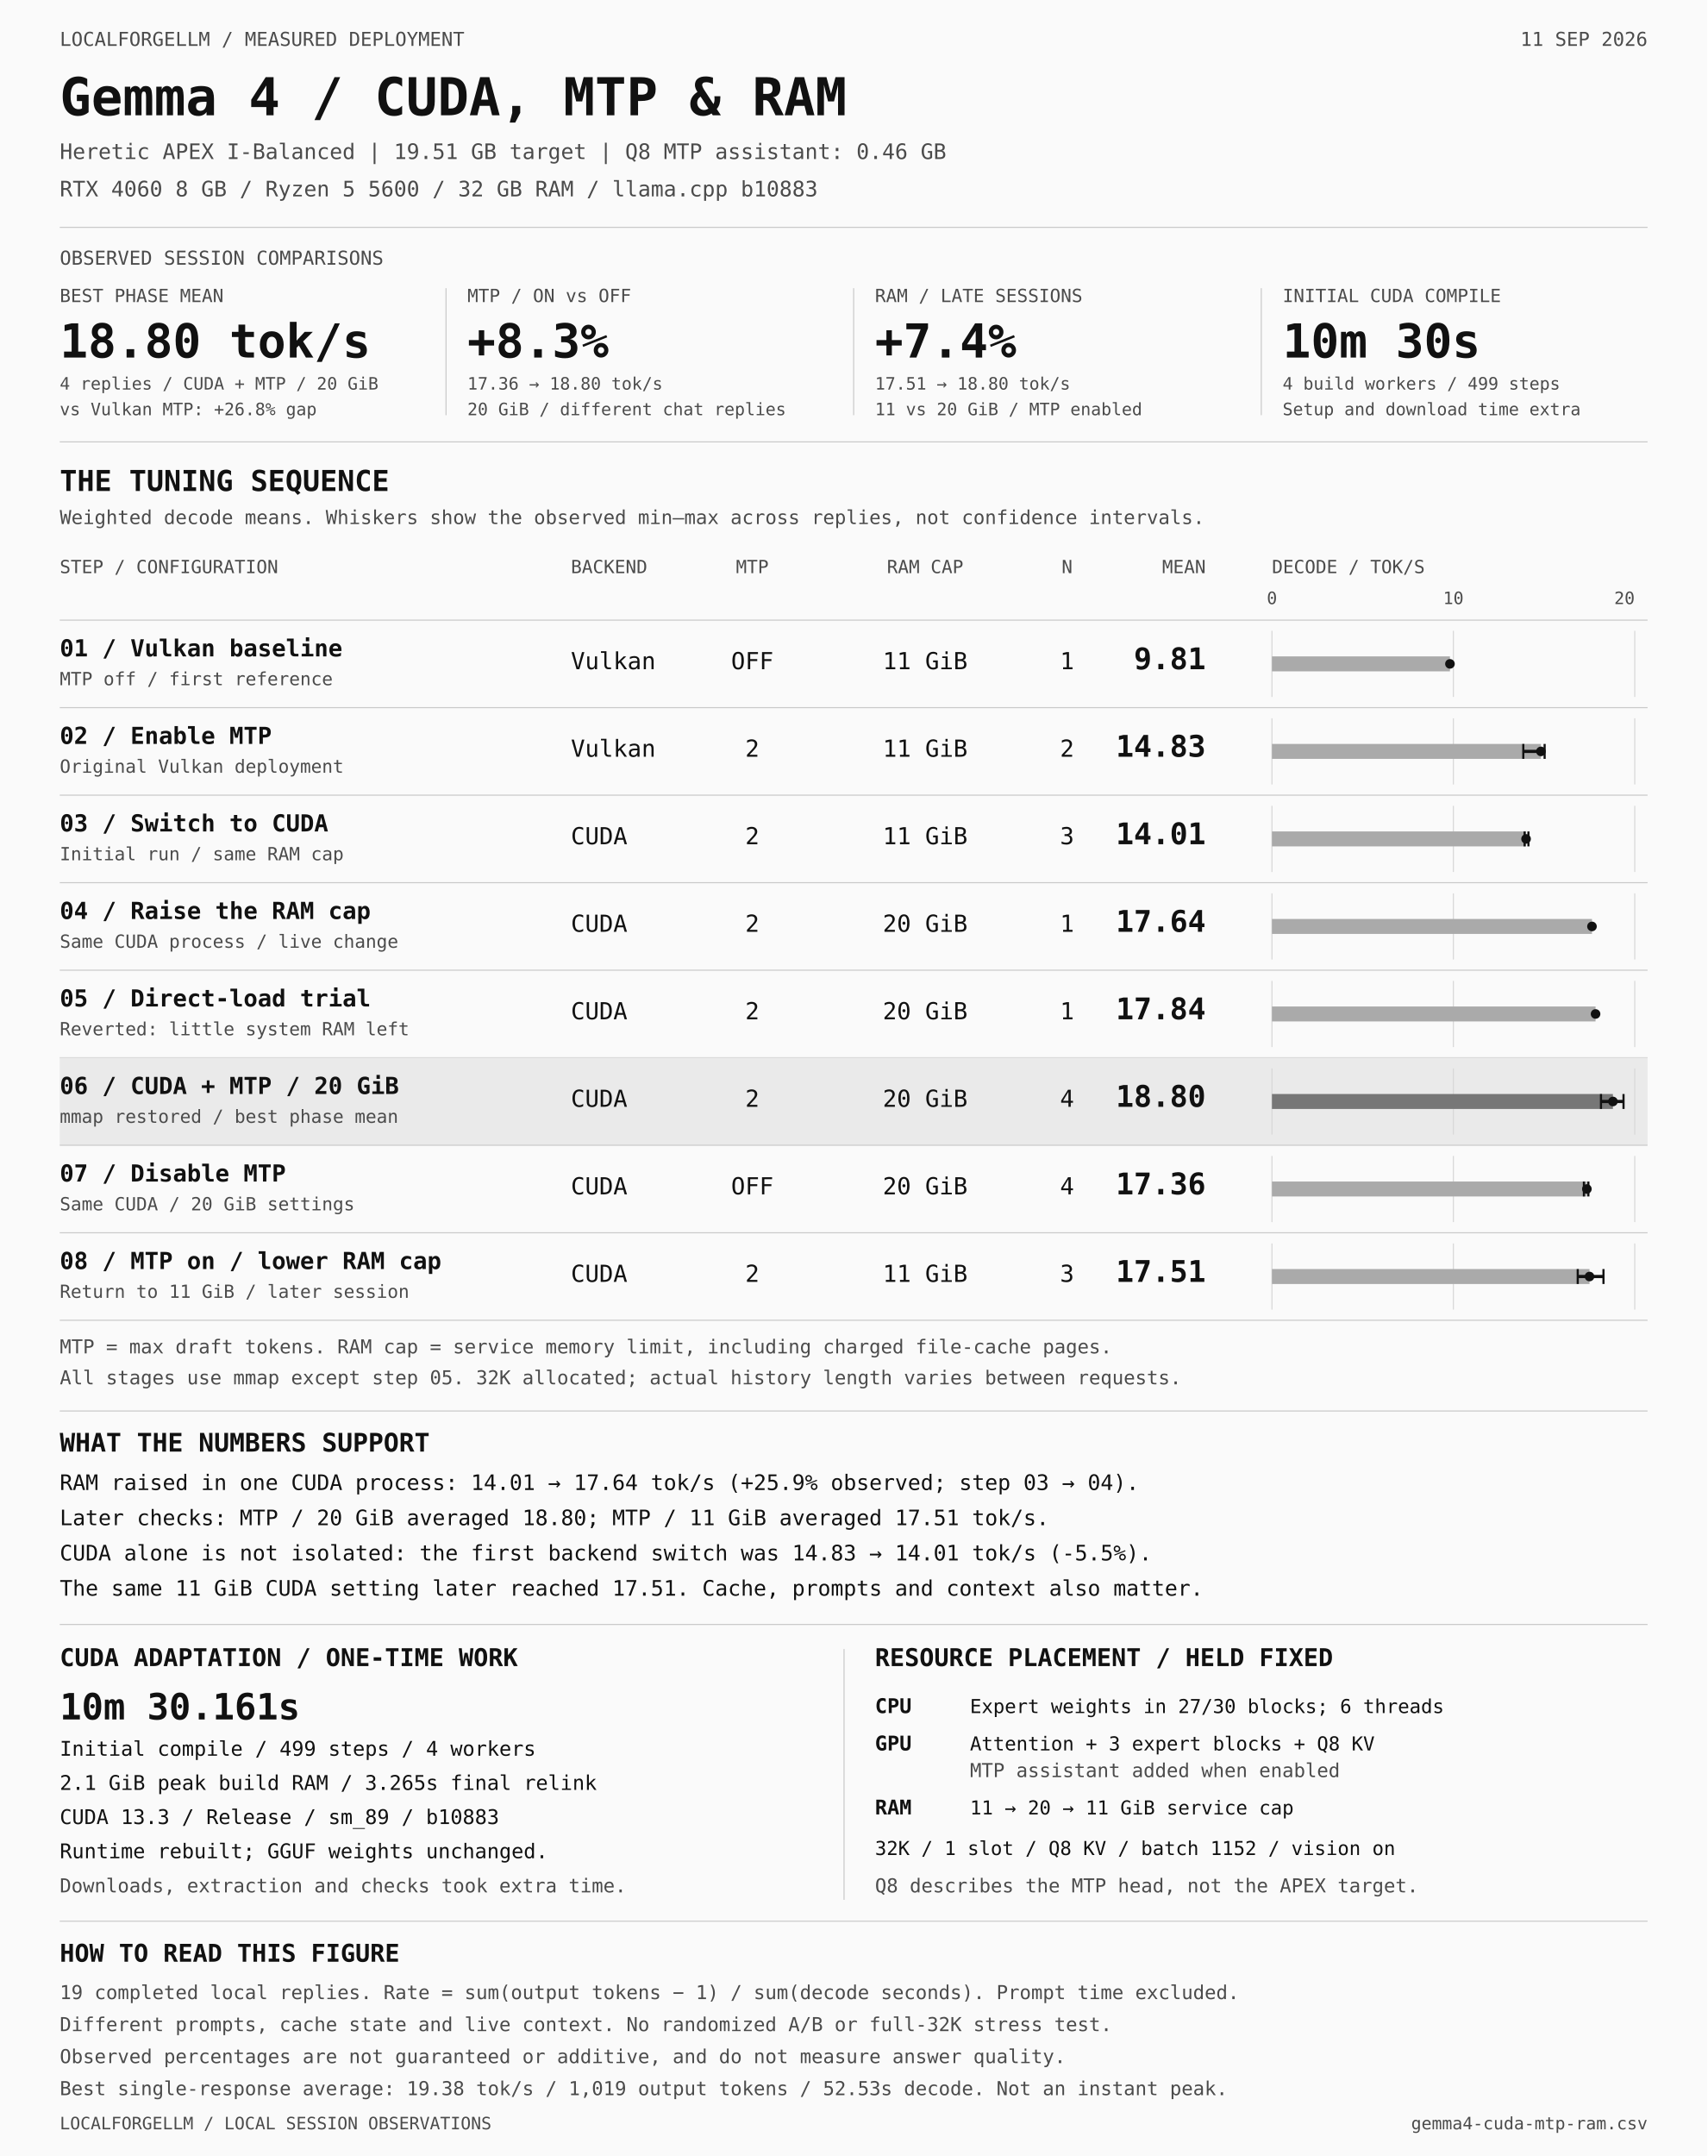
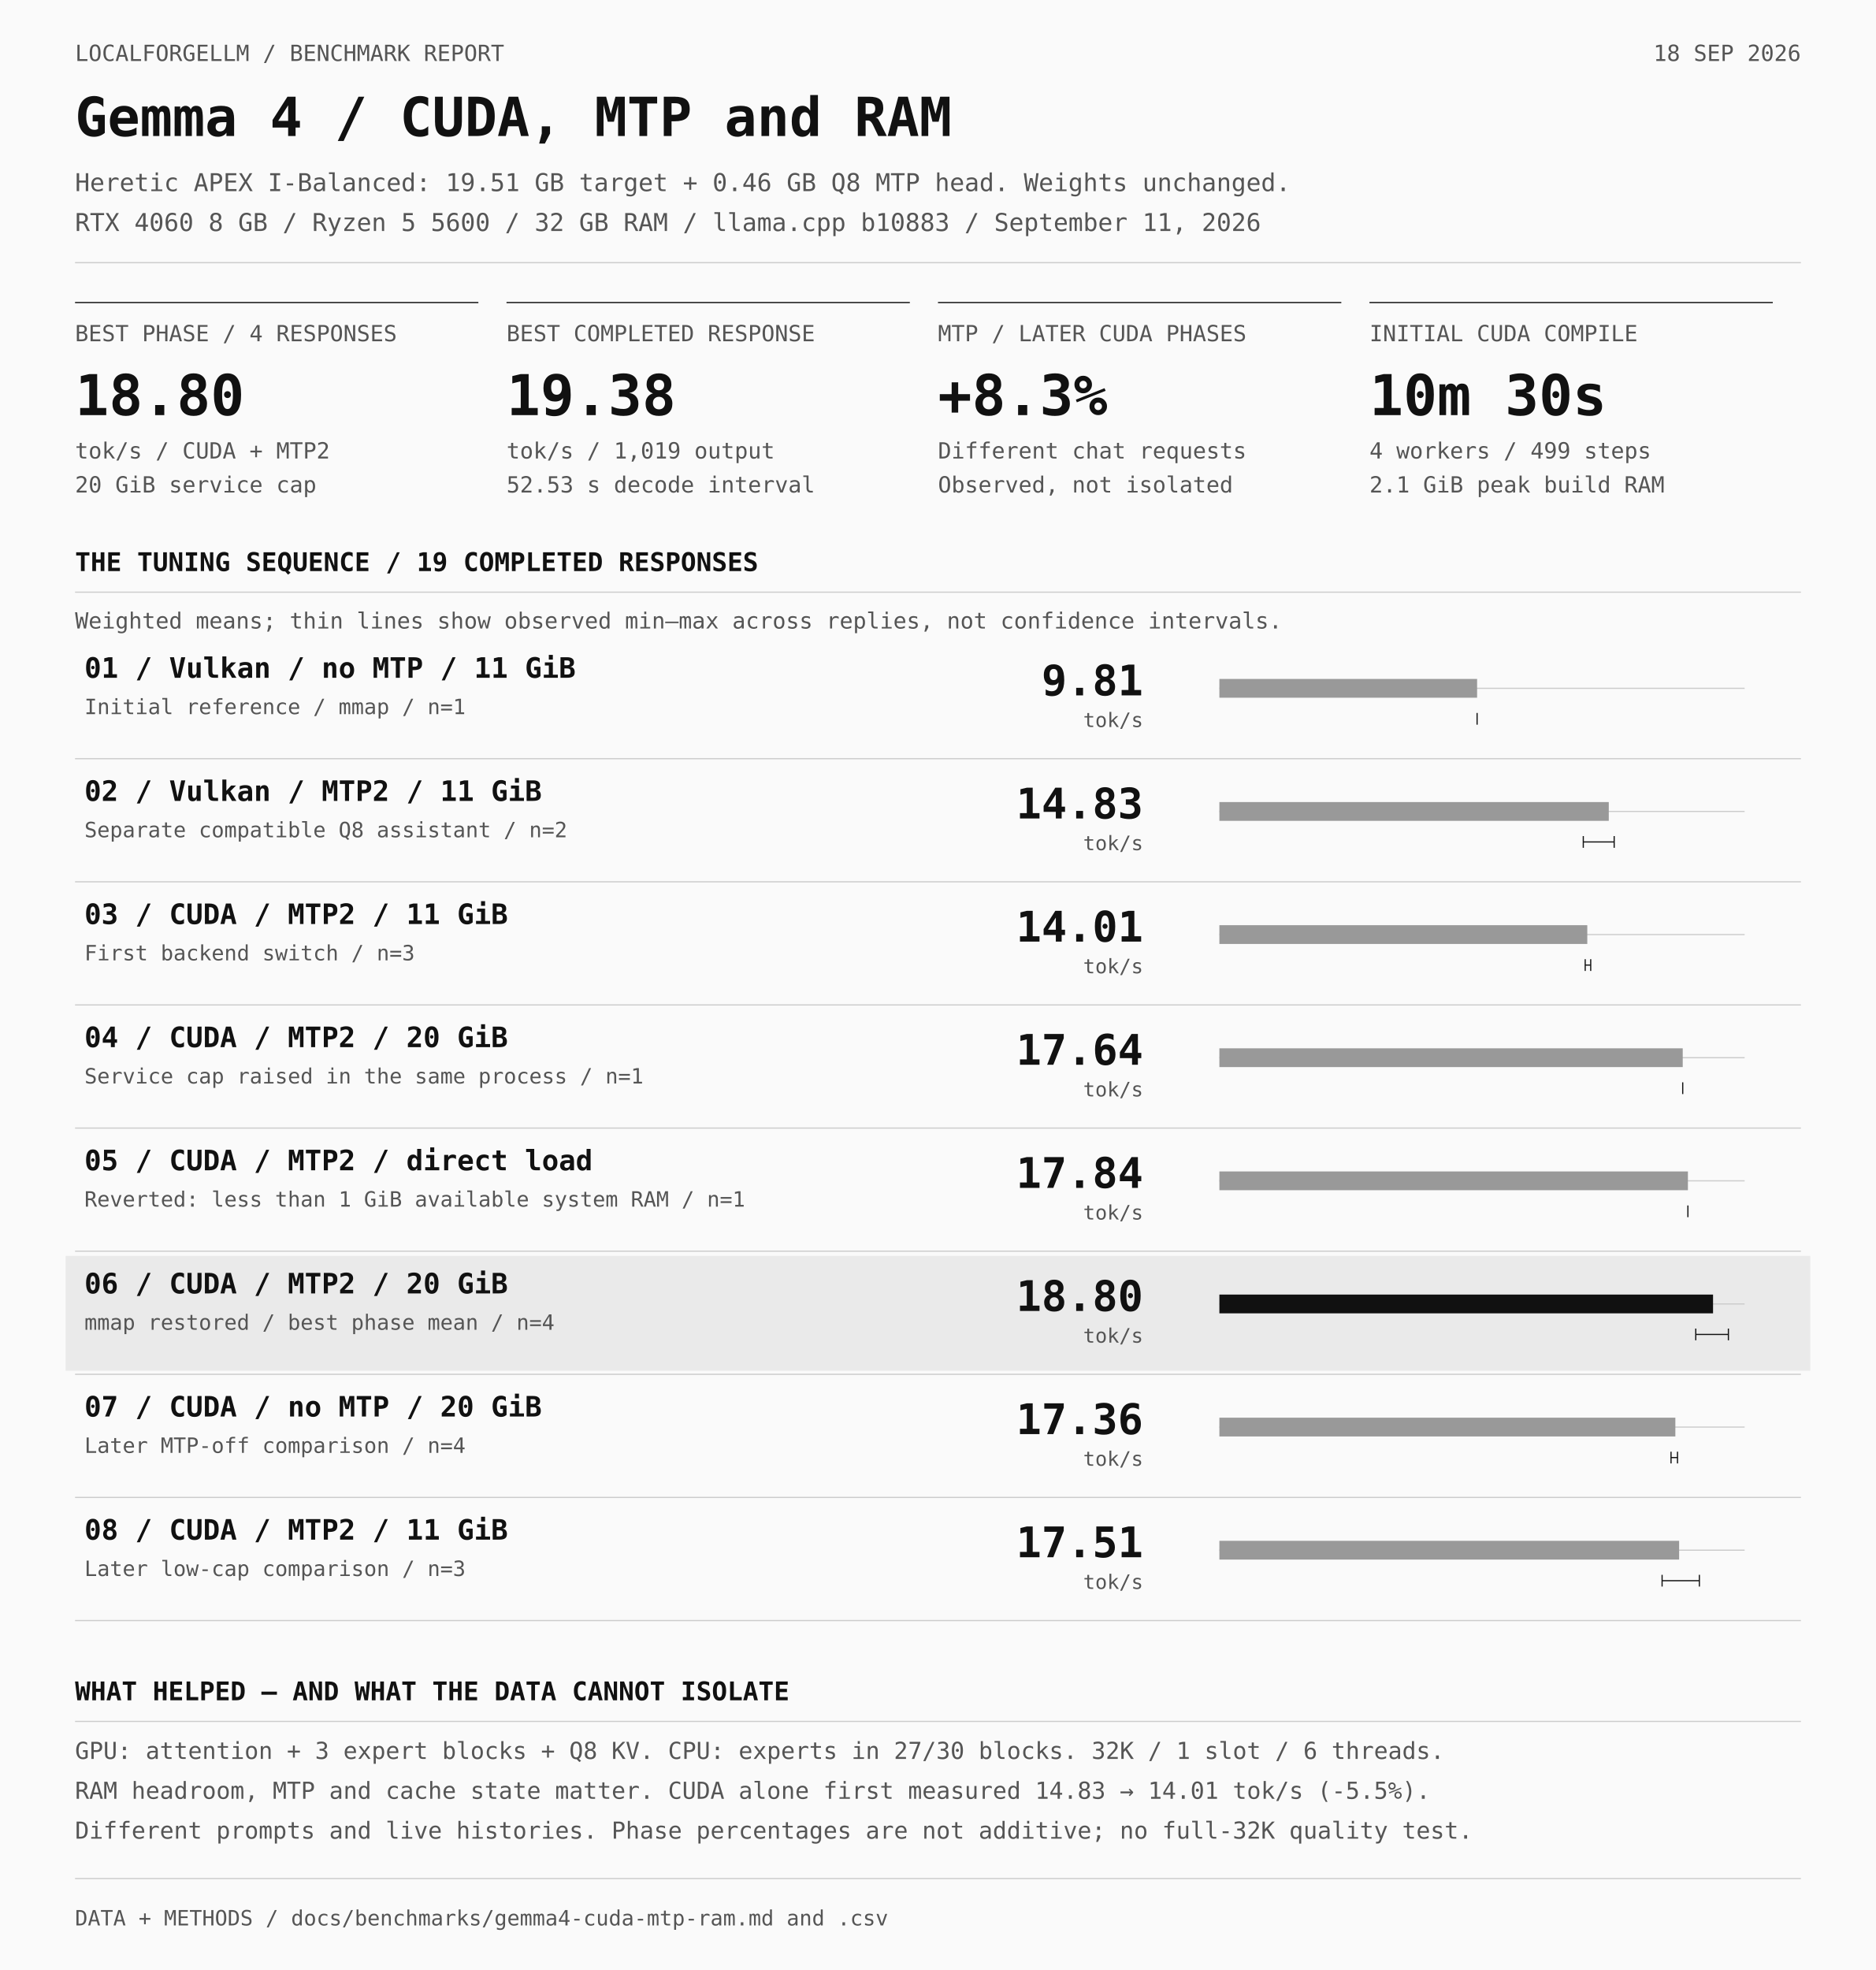
- <svg xmlns="http://www.w3.org/2000/svg" width="1600" height="2020" viewBox="0 0 1600 2020" role="img" aria-labelledby="title description">
-   <rect width="1600" height="2020" fill="#fafafa" />
+ <svg xmlns="http://www.w3.org/2000/svg" width="1600" height="1680" viewBox="0 0 1600 1680" role="img" aria-labelledby="title description">
+   <rect width="1600" height="1680" fill="#fafafa" />
  <g font-family="DejaVu Sans Mono, monospace" fill="#111111">
-     <text x="56" y="43" font-size="18" font-weight="400" fill="#4b4b4b" text-anchor="start">LOCALFORGELLM / MEASURED DEPLOYMENT</text>
-     <text x="1544" y="43" font-size="18" font-weight="400" fill="#4b4b4b" text-anchor="end">11 SEP 2026</text>
-     <text x="56" y="108" font-size="49" font-weight="700" fill="#111111" text-anchor="start">Gemma 4 / CUDA, MTP &amp; RAM</text>
-     <text x="56" y="149" font-size="20" font-weight="400" fill="#4b4b4b" text-anchor="start">Heretic APEX I-Balanced  |  19.51 GB target  |  Q8 MTP assistant: 0.46 GB</text>
-     <text x="56" y="184" font-size="20" font-weight="400" fill="#4b4b4b" text-anchor="start">RTX 4060 8 GB  /  Ryzen 5 5600  /  32 GB RAM  /  llama.cpp b10883</text>
-     <line x1="56" y1="213" x2="1544" y2="213" stroke="#c9c9c9" stroke-width="1" />
-     <text x="56" y="248" font-size="18" font-weight="400" fill="#4b4b4b" text-anchor="start">OBSERVED SESSION COMPARISONS</text>
-     <text x="56" y="283" font-size="17" font-weight="400" fill="#4b4b4b" text-anchor="start">BEST PHASE MEAN</text>
-     <text x="56" y="335" font-size="44" font-weight="700" fill="#111111" text-anchor="start">18.80 tok/s</text>
-     <text x="56" y="365" font-size="16" font-weight="400" fill="#4b4b4b" text-anchor="start">4 replies / CUDA + MTP / 20 GiB</text>
-     <text x="56" y="389" font-size="16" font-weight="400" fill="#4b4b4b" text-anchor="start">vs Vulkan MTP: +26.8% gap</text>
-     <line x1="418" y1="270" x2="418" y2="389" stroke="#c9c9c9" stroke-width="1" />
-     <text x="438" y="283" font-size="17" font-weight="400" fill="#4b4b4b" text-anchor="start">MTP / ON vs OFF</text>
-     <text x="438" y="335" font-size="44" font-weight="700" fill="#111111" text-anchor="start">+8.3%</text>
-     <text x="438" y="365" font-size="16" font-weight="400" fill="#4b4b4b" text-anchor="start">17.36 → 18.80 tok/s</text>
-     <text x="438" y="389" font-size="16" font-weight="400" fill="#4b4b4b" text-anchor="start">20 GiB / different chat replies</text>
-     <line x1="800" y1="270" x2="800" y2="389" stroke="#c9c9c9" stroke-width="1" />
-     <text x="820" y="283" font-size="17" font-weight="400" fill="#4b4b4b" text-anchor="start">RAM / LATE SESSIONS</text>
-     <text x="820" y="335" font-size="44" font-weight="700" fill="#111111" text-anchor="start">+7.4%</text>
-     <text x="820" y="365" font-size="16" font-weight="400" fill="#4b4b4b" text-anchor="start">17.51 → 18.80 tok/s</text>
-     <text x="820" y="389" font-size="16" font-weight="400" fill="#4b4b4b" text-anchor="start">11 vs 20 GiB / MTP enabled</text>
-     <line x1="1182" y1="270" x2="1182" y2="389" stroke="#c9c9c9" stroke-width="1" />
-     <text x="1202" y="283" font-size="17" font-weight="400" fill="#4b4b4b" text-anchor="start">INITIAL CUDA COMPILE</text>
-     <text x="1202" y="335" font-size="44" font-weight="700" fill="#111111" text-anchor="start">10m 30s</text>
-     <text x="1202" y="365" font-size="16" font-weight="400" fill="#4b4b4b" text-anchor="start">4 build workers / 499 steps</text>
-     <text x="1202" y="389" font-size="16" font-weight="400" fill="#4b4b4b" text-anchor="start">Setup and download time extra</text>
-     <line x1="56" y1="414" x2="1544" y2="414" stroke="#c9c9c9" stroke-width="1" />
-     <text x="56" y="460" font-size="27" font-weight="700" fill="#111111" text-anchor="start">THE TUNING SEQUENCE</text>
-     <text x="56" y="491" font-size="18" font-weight="400" fill="#4b4b4b" text-anchor="start">Weighted decode means. Whiskers show the observed min–max across replies, not confidence intervals.</text>
-     <text x="56" y="537" font-size="17" font-weight="400" fill="#4b4b4b" text-anchor="start">STEP / CONFIGURATION</text>
-     <text x="535" y="537" font-size="17" font-weight="400" fill="#4b4b4b" text-anchor="start">BACKEND</text>
-     <text x="705" y="537" font-size="17" font-weight="400" fill="#4b4b4b" text-anchor="middle">MTP</text>
-     <text x="867" y="537" font-size="17" font-weight="400" fill="#4b4b4b" text-anchor="middle">RAM CAP</text>
-     <text x="1000" y="537" font-size="17" font-weight="400" fill="#4b4b4b" text-anchor="middle">N</text>
-     <text x="1130" y="537" font-size="17" font-weight="400" fill="#4b4b4b" text-anchor="end">MEAN</text>
-     <text x="1192" y="537" font-size="17" font-weight="400" fill="#4b4b4b" text-anchor="start">DECODE / TOK/S</text>
-     <text x="1192.0" y="566" font-size="16" font-weight="400" fill="#4b4b4b" text-anchor="middle">0</text>
-     <text x="1362.0" y="566" font-size="16" font-weight="400" fill="#4b4b4b" text-anchor="middle">10</text>
-     <text x="1532.0" y="566" font-size="16" font-weight="400" fill="#4b4b4b" text-anchor="end">20</text>
-     <line x1="56" y1="581" x2="1544" y2="581" stroke="#c9c9c9" stroke-width="1" />
-     <text x="56" y="615" font-size="22" font-weight="700" fill="#111111" text-anchor="start">01 / Vulkan baseline</text>
-     <text x="56" y="642" font-size="17" font-weight="400" fill="#4b4b4b" text-anchor="start">MTP off / first reference</text>
-     <text x="535" y="627" font-size="22" font-weight="400" fill="#111111" text-anchor="start">Vulkan</text>
-     <text x="705" y="627" font-size="22" font-weight="400" fill="#111111" text-anchor="middle">OFF</text>
-     <text x="867" y="627" font-size="22" font-weight="400" fill="#111111" text-anchor="middle">11 GiB</text>
-     <text x="1000" y="627" font-size="22" font-weight="400" fill="#111111" text-anchor="middle">1</text>
-     <text x="1130" y="627" font-size="28" font-weight="700" fill="#111111" text-anchor="end">9.81</text>
-     <line x1="1192.0" y1="591" x2="1192.0" y2="653" stroke="#d7d7d7" stroke-width="1" />
-     <line x1="1362.0" y1="591" x2="1362.0" y2="653" stroke="#d7d7d7" stroke-width="1" />
-     <line x1="1532.0" y1="591" x2="1532.0" y2="653" stroke="#d7d7d7" stroke-width="1" />
-     <rect x="1192" y="615" width="166.819" height="14" fill="#aaa" />
-     <line x1="1358.819" y1="622" x2="1358.819" y2="622" stroke="#111111" stroke-width="3" />
-     <circle cx="1358.819" cy="622" r="4.5" fill="#111111" />
-     <line x1="56" y1="663" x2="1544" y2="663" stroke="#c9c9c9" stroke-width="1" />
-     <text x="56" y="697" font-size="22" font-weight="700" fill="#111111" text-anchor="start">02 / Enable MTP</text>
-     <text x="56" y="724" font-size="17" font-weight="400" fill="#4b4b4b" text-anchor="start">Original Vulkan deployment</text>
-     <text x="535" y="709" font-size="22" font-weight="400" fill="#111111" text-anchor="start">Vulkan</text>
-     <text x="705" y="709" font-size="22" font-weight="400" fill="#111111" text-anchor="middle">2</text>
-     <text x="867" y="709" font-size="22" font-weight="400" fill="#111111" text-anchor="middle">11 GiB</text>
-     <text x="1000" y="709" font-size="22" font-weight="400" fill="#111111" text-anchor="middle">2</text>
-     <text x="1130" y="709" font-size="28" font-weight="700" fill="#111111" text-anchor="end">14.83</text>
-     <line x1="1192.0" y1="673" x2="1192.0" y2="735" stroke="#d7d7d7" stroke-width="1" />
-     <line x1="1362.0" y1="673" x2="1362.0" y2="735" stroke="#d7d7d7" stroke-width="1" />
-     <line x1="1532.0" y1="673" x2="1532.0" y2="735" stroke="#d7d7d7" stroke-width="1" />
-     <rect x="1192" y="697" width="252.058" height="14" fill="#aaa" />
-     <line x1="1427.552" y1="704" x2="1447.549" y2="704" stroke="#111111" stroke-width="3" />
-     <line x1="1427.552" y1="697" x2="1427.552" y2="711" stroke="#111111" stroke-width="2" />
-     <line x1="1447.549" y1="697" x2="1447.549" y2="711" stroke="#111111" stroke-width="2" />
-     <circle cx="1444.058" cy="704" r="4.5" fill="#111111" />
-     <line x1="56" y1="745" x2="1544" y2="745" stroke="#c9c9c9" stroke-width="1" />
-     <text x="56" y="779" font-size="22" font-weight="700" fill="#111111" text-anchor="start">03 / Switch to CUDA</text>
-     <text x="56" y="806" font-size="17" font-weight="400" fill="#4b4b4b" text-anchor="start">Initial run / same RAM cap</text>
-     <text x="535" y="791" font-size="22" font-weight="400" fill="#111111" text-anchor="start">CUDA</text>
-     <text x="705" y="791" font-size="22" font-weight="400" fill="#111111" text-anchor="middle">2</text>
-     <text x="867" y="791" font-size="22" font-weight="400" fill="#111111" text-anchor="middle">11 GiB</text>
-     <text x="1000" y="791" font-size="22" font-weight="400" fill="#111111" text-anchor="middle">3</text>
-     <text x="1130" y="791" font-size="28" font-weight="700" fill="#111111" text-anchor="end">14.01</text>
-     <line x1="1192.0" y1="755" x2="1192.0" y2="817" stroke="#d7d7d7" stroke-width="1" />
-     <line x1="1362.0" y1="755" x2="1362.0" y2="817" stroke="#d7d7d7" stroke-width="1" />
-     <line x1="1532.0" y1="755" x2="1532.0" y2="817" stroke="#d7d7d7" stroke-width="1" />
-     <rect x="1192" y="779" width="238.148" height="14" fill="#aaa" />
-     <line x1="1428.794" y1="786" x2="1432.361" y2="786" stroke="#111111" stroke-width="3" />
-     <line x1="1428.794" y1="779" x2="1428.794" y2="793" stroke="#111111" stroke-width="2" />
-     <line x1="1432.361" y1="779" x2="1432.361" y2="793" stroke="#111111" stroke-width="2" />
-     <circle cx="1430.148" cy="786" r="4.5" fill="#111111" />
-     <line x1="56" y1="827" x2="1544" y2="827" stroke="#c9c9c9" stroke-width="1" />
-     <text x="56" y="861" font-size="22" font-weight="700" fill="#111111" text-anchor="start">04 / Raise the RAM cap</text>
-     <text x="56" y="888" font-size="17" font-weight="400" fill="#4b4b4b" text-anchor="start">Same CUDA process / live change</text>
-     <text x="535" y="873" font-size="22" font-weight="400" fill="#111111" text-anchor="start">CUDA</text>
-     <text x="705" y="873" font-size="22" font-weight="400" fill="#111111" text-anchor="middle">2</text>
-     <text x="867" y="873" font-size="22" font-weight="400" fill="#111111" text-anchor="middle">20 GiB</text>
-     <text x="1000" y="873" font-size="22" font-weight="400" fill="#111111" text-anchor="middle">1</text>
-     <text x="1130" y="873" font-size="28" font-weight="700" fill="#111111" text-anchor="end">17.64</text>
-     <line x1="1192.0" y1="837" x2="1192.0" y2="899" stroke="#d7d7d7" stroke-width="1" />
-     <line x1="1362.0" y1="837" x2="1362.0" y2="899" stroke="#d7d7d7" stroke-width="1" />
-     <line x1="1532.0" y1="837" x2="1532.0" y2="899" stroke="#d7d7d7" stroke-width="1" />
-     <rect x="1192" y="861" width="299.919" height="14" fill="#aaa" />
-     <line x1="1491.919" y1="868" x2="1491.919" y2="868" stroke="#111111" stroke-width="3" />
-     <circle cx="1491.919" cy="868" r="4.5" fill="#111111" />
-     <line x1="56" y1="909" x2="1544" y2="909" stroke="#c9c9c9" stroke-width="1" />
-     <text x="56" y="943" font-size="22" font-weight="700" fill="#111111" text-anchor="start">05 / Direct-load trial</text>
-     <text x="56" y="970" font-size="17" font-weight="400" fill="#4b4b4b" text-anchor="start">Reverted: little system RAM left</text>
-     <text x="535" y="955" font-size="22" font-weight="400" fill="#111111" text-anchor="start">CUDA</text>
-     <text x="705" y="955" font-size="22" font-weight="400" fill="#111111" text-anchor="middle">2</text>
-     <text x="867" y="955" font-size="22" font-weight="400" fill="#111111" text-anchor="middle">20 GiB</text>
-     <text x="1000" y="955" font-size="22" font-weight="400" fill="#111111" text-anchor="middle">1</text>
-     <text x="1130" y="955" font-size="28" font-weight="700" fill="#111111" text-anchor="end">17.84</text>
-     <line x1="1192.0" y1="919" x2="1192.0" y2="981" stroke="#d7d7d7" stroke-width="1" />
-     <line x1="1362.0" y1="919" x2="1362.0" y2="981" stroke="#d7d7d7" stroke-width="1" />
-     <line x1="1532.0" y1="919" x2="1532.0" y2="981" stroke="#d7d7d7" stroke-width="1" />
-     <rect x="1192" y="943" width="303.275" height="14" fill="#aaa" />
-     <line x1="1495.275" y1="950" x2="1495.275" y2="950" stroke="#111111" stroke-width="3" />
-     <circle cx="1495.275" cy="950" r="4.5" fill="#111111" />
-     <line x1="56" y1="991" x2="1544" y2="991" stroke="#c9c9c9" stroke-width="1" />
-     <rect x="56" y="991" width="1488" height="82" fill="#eaeaea" />
-     <text x="56" y="1025" font-size="22" font-weight="700" fill="#111111" text-anchor="start">06 / CUDA + MTP / 20 GiB</text>
-     <text x="56" y="1052" font-size="17" font-weight="400" fill="#4b4b4b" text-anchor="start">mmap restored / best phase mean</text>
-     <text x="535" y="1037" font-size="22" font-weight="400" fill="#111111" text-anchor="start">CUDA</text>
-     <text x="705" y="1037" font-size="22" font-weight="400" fill="#111111" text-anchor="middle">2</text>
-     <text x="867" y="1037" font-size="22" font-weight="400" fill="#111111" text-anchor="middle">20 GiB</text>
-     <text x="1000" y="1037" font-size="22" font-weight="400" fill="#111111" text-anchor="middle">4</text>
-     <text x="1130" y="1037" font-size="28" font-weight="700" fill="#111111" text-anchor="end">18.80</text>
-     <line x1="1192.0" y1="1001" x2="1192.0" y2="1063" stroke="#d7d7d7" stroke-width="1" />
-     <line x1="1362.0" y1="1001" x2="1362.0" y2="1063" stroke="#d7d7d7" stroke-width="1" />
-     <line x1="1532.0" y1="1001" x2="1532.0" y2="1063" stroke="#d7d7d7" stroke-width="1" />
-     <rect x="1192" y="1025" width="319.551" height="14" fill="#777" />
-     <line x1="1500.357" y1="1032" x2="1521.478" y2="1032" stroke="#111111" stroke-width="3" />
-     <line x1="1500.357" y1="1025" x2="1500.357" y2="1039" stroke="#111111" stroke-width="2" />
-     <line x1="1521.478" y1="1025" x2="1521.478" y2="1039" stroke="#111111" stroke-width="2" />
-     <circle cx="1511.551" cy="1032" r="4.5" fill="#111111" />
-     <line x1="56" y1="1073" x2="1544" y2="1073" stroke="#c9c9c9" stroke-width="1" />
-     <text x="56" y="1107" font-size="22" font-weight="700" fill="#111111" text-anchor="start">07 / Disable MTP</text>
-     <text x="56" y="1134" font-size="17" font-weight="400" fill="#4b4b4b" text-anchor="start">Same CUDA / 20 GiB settings</text>
-     <text x="535" y="1119" font-size="22" font-weight="400" fill="#111111" text-anchor="start">CUDA</text>
-     <text x="705" y="1119" font-size="22" font-weight="400" fill="#111111" text-anchor="middle">OFF</text>
-     <text x="867" y="1119" font-size="22" font-weight="400" fill="#111111" text-anchor="middle">20 GiB</text>
-     <text x="1000" y="1119" font-size="22" font-weight="400" fill="#111111" text-anchor="middle">4</text>
-     <text x="1130" y="1119" font-size="28" font-weight="700" fill="#111111" text-anchor="end">17.36</text>
-     <line x1="1192.0" y1="1083" x2="1192.0" y2="1145" stroke="#d7d7d7" stroke-width="1" />
-     <line x1="1362.0" y1="1083" x2="1362.0" y2="1145" stroke="#d7d7d7" stroke-width="1" />
-     <line x1="1532.0" y1="1083" x2="1532.0" y2="1145" stroke="#d7d7d7" stroke-width="1" />
-     <rect x="1192" y="1107" width="295.149" height="14" fill="#aaa" />
-     <line x1="1484.351" y1="1114" x2="1488.54" y2="1114" stroke="#111111" stroke-width="3" />
-     <line x1="1484.351" y1="1107" x2="1484.351" y2="1121" stroke="#111111" stroke-width="2" />
-     <line x1="1488.54" y1="1107" x2="1488.54" y2="1121" stroke="#111111" stroke-width="2" />
-     <circle cx="1487.149" cy="1114" r="4.5" fill="#111111" />
-     <line x1="56" y1="1155" x2="1544" y2="1155" stroke="#c9c9c9" stroke-width="1" />
-     <text x="56" y="1189" font-size="22" font-weight="700" fill="#111111" text-anchor="start">08 / MTP on / lower RAM cap</text>
-     <text x="56" y="1216" font-size="17" font-weight="400" fill="#4b4b4b" text-anchor="start">Return to 11 GiB / later session</text>
-     <text x="535" y="1201" font-size="22" font-weight="400" fill="#111111" text-anchor="start">CUDA</text>
-     <text x="705" y="1201" font-size="22" font-weight="400" fill="#111111" text-anchor="middle">2</text>
-     <text x="867" y="1201" font-size="22" font-weight="400" fill="#111111" text-anchor="middle">11 GiB</text>
-     <text x="1000" y="1201" font-size="22" font-weight="400" fill="#111111" text-anchor="middle">3</text>
-     <text x="1130" y="1201" font-size="28" font-weight="700" fill="#111111" text-anchor="end">17.51</text>
-     <line x1="1192.0" y1="1165" x2="1192.0" y2="1227" stroke="#d7d7d7" stroke-width="1" />
-     <line x1="1362.0" y1="1165" x2="1362.0" y2="1227" stroke="#d7d7d7" stroke-width="1" />
-     <line x1="1532.0" y1="1165" x2="1532.0" y2="1227" stroke="#d7d7d7" stroke-width="1" />
-     <rect x="1192" y="1189" width="297.602" height="14" fill="#aaa" />
-     <line x1="1478.565" y1="1196" x2="1502.696" y2="1196" stroke="#111111" stroke-width="3" />
-     <line x1="1478.565" y1="1189" x2="1478.565" y2="1203" stroke="#111111" stroke-width="2" />
-     <line x1="1502.696" y1="1189" x2="1502.696" y2="1203" stroke="#111111" stroke-width="2" />
-     <circle cx="1489.602" cy="1196" r="4.5" fill="#111111" />
-     <line x1="56" y1="1237" x2="1544" y2="1237" stroke="#c9c9c9" stroke-width="1" />
-     <text x="56" y="1268" font-size="18" font-weight="400" fill="#4b4b4b" text-anchor="start">MTP = max draft tokens. RAM cap = service memory limit, including charged file-cache pages.</text>
-     <text x="56" y="1297" font-size="18" font-weight="400" fill="#4b4b4b" text-anchor="start">All stages use mmap except step 05. 32K allocated; actual history length varies between requests.</text>
-     <line x1="56" y1="1322" x2="1544" y2="1322" stroke="#c9c9c9" stroke-width="1" />
-     <text x="56" y="1360" font-size="24" font-weight="700" fill="#111111" text-anchor="start">WHAT THE NUMBERS SUPPORT</text>
-     <text x="56" y="1396" font-size="20" font-weight="400" fill="#111111" text-anchor="start">RAM raised in one CUDA process: 14.01 → 17.64 tok/s (+25.9% observed; step 03 → 04).</text>
-     <text x="56" y="1429" font-size="20" font-weight="400" fill="#111111" text-anchor="start">Later checks: MTP / 20 GiB averaged 18.80; MTP / 11 GiB averaged 17.51 tok/s.</text>
-     <text x="56" y="1462" font-size="20" font-weight="400" fill="#111111" text-anchor="start">CUDA alone is not isolated: the first backend switch was 14.83 → 14.01 tok/s (-5.5%).</text>
-     <text x="56" y="1495" font-size="20" font-weight="400" fill="#111111" text-anchor="start">The same 11 GiB CUDA setting later reached 17.51. Cache, prompts and context also matter.</text>
-     <line x1="56" y1="1522" x2="1544" y2="1522" stroke="#c9c9c9" stroke-width="1" />
-     <text x="56" y="1561" font-size="23" font-weight="700" fill="#111111" text-anchor="start">CUDA ADAPTATION / ONE-TIME WORK</text>
-     <text x="820" y="1561" font-size="23" font-weight="700" fill="#111111" text-anchor="start">RESOURCE PLACEMENT / HELD FIXED</text>
-     <line x1="791" y1="1545" x2="791" y2="1780" stroke="#c9c9c9" stroke-width="1" />
-     <text x="56" y="1611" font-size="34" font-weight="700" fill="#111111" text-anchor="start">10m 30.161s</text>
-     <text x="56" y="1645" font-size="19" font-weight="400" fill="#111111" text-anchor="start">Initial compile / 499 steps / 4 workers</text>
-     <text x="56" y="1677" font-size="19" font-weight="400" fill="#111111" text-anchor="start">2.1 GiB peak build RAM / 3.265s final relink</text>
-     <text x="56" y="1709" font-size="19" font-weight="400" fill="#111111" text-anchor="start">CUDA 13.3 / Release / sm_89 / b10883</text>
-     <text x="56" y="1741" font-size="19" font-weight="400" fill="#111111" text-anchor="start">Runtime rebuilt; GGUF weights unchanged.</text>
-     <text x="56" y="1773" font-size="18" font-weight="400" fill="#4b4b4b" text-anchor="start">Downloads, extraction and checks took extra time.</text>
-     <text x="820" y="1605" font-size="19" font-weight="700" fill="#111111" text-anchor="start">CPU</text>
-     <text x="909" y="1605" font-size="18" font-weight="400" fill="#111111" text-anchor="start">Expert weights in 27/30 blocks; 6 threads</text>
-     <text x="820" y="1640" font-size="19" font-weight="700" fill="#111111" text-anchor="start">GPU</text>
-     <text x="909" y="1640" font-size="18" font-weight="400" fill="#111111" text-anchor="start">Attention + 3 expert blocks + Q8 KV</text>
-     <text x="909" y="1665" font-size="18" font-weight="400" fill="#4b4b4b" text-anchor="start">MTP assistant added when enabled</text>
-     <text x="820" y="1700" font-size="19" font-weight="700" fill="#111111" text-anchor="start">RAM</text>
-     <text x="909" y="1700" font-size="18" font-weight="400" fill="#111111" text-anchor="start">11 → 20 → 11 GiB service cap</text>
-     <text x="820" y="1738" font-size="18" font-weight="400" fill="#111111" text-anchor="start">32K / 1 slot / Q8 KV / batch 1152 / vision on</text>
-     <text x="820" y="1773" font-size="18" font-weight="400" fill="#4b4b4b" text-anchor="start">Q8 describes the MTP head, not the APEX target.</text>
-     <line x1="56" y1="1800" x2="1544" y2="1800" stroke="#c9c9c9" stroke-width="1" />
-     <text x="56" y="1838" font-size="23" font-weight="700" fill="#111111" text-anchor="start">HOW TO READ THIS FIGURE</text>
-     <text x="56" y="1873" font-size="18" font-weight="400" fill="#4b4b4b" text-anchor="start">19 completed local replies. Rate = sum(output tokens − 1) / sum(decode seconds). Prompt time excluded.</text>
-     <text x="56" y="1903" font-size="18" font-weight="400" fill="#4b4b4b" text-anchor="start">Different prompts, cache state and live context. No randomized A/B or full-32K stress test.</text>
-     <text x="56" y="1933" font-size="18" font-weight="400" fill="#4b4b4b" text-anchor="start">Observed percentages are not guaranteed or additive, and do not measure answer quality.</text>
-     <text x="56" y="1963" font-size="18" font-weight="400" fill="#4b4b4b" text-anchor="start">Best single-response average: 19.38 tok/s / 1,019 output tokens / 52.53s decode. Not an instant peak.</text>
-     <text x="56" y="1995" font-size="16" font-weight="400" fill="#4b4b4b" text-anchor="start">LOCALFORGELLM / LOCAL SESSION OBSERVATIONS</text>
-     <text x="1544" y="1995" font-size="16" font-weight="400" fill="#4b4b4b" text-anchor="end">gemma4-cuda-mtp-ram.csv</text>
+     <text x="64" y="52" font-size="19" fill="#555555" text-anchor="start">LOCALFORGELLM / BENCHMARK REPORT</text>
+     <text x="1536" y="52" font-size="19" fill="#555555" text-anchor="end">18 SEP 2026</text>
+     <text x="64" y="116" font-size="46" fill="#111111" text-anchor="start" font-weight="700">Gemma 4 / CUDA, MTP and RAM</text>
+     <text x="64" y="163" font-size="21" fill="#555555" text-anchor="start">Heretic APEX I-Balanced: 19.51 GB target + 0.46 GB Q8 MTP head. Weights unchanged.</text>
+     <text x="64" y="197" font-size="21" fill="#555555" text-anchor="start">RTX 4060 8 GB / Ryzen 5 5600 / 32 GB RAM / llama.cpp b10883 / September 11, 2026</text>
+     <path d="M64 224H1536" stroke="#cccccc" fill="none" />
+     <path d="M64.0 258H408.0" stroke="#111111" fill="none" />
+     <text x="64.0" y="291" font-size="19" fill="#555555" text-anchor="start">BEST PHASE / 4 RESPONSES</text>
+     <text x="64.0" y="354" font-size="48" fill="#111111" text-anchor="start" font-weight="700">18.80</text>
+     <text x="64.0" y="391" font-size="19" fill="#555555" text-anchor="start">tok/s / CUDA + MTP2</text>
+     <text x="64.0" y="420" font-size="19" fill="#555555" text-anchor="start">20 GiB service cap</text>
+     <path d="M432.0 258H776.0" stroke="#111111" fill="none" />
+     <text x="432.0" y="291" font-size="19" fill="#555555" text-anchor="start">BEST COMPLETED RESPONSE</text>
+     <text x="432.0" y="354" font-size="48" fill="#111111" text-anchor="start" font-weight="700">19.38</text>
+     <text x="432.0" y="391" font-size="19" fill="#555555" text-anchor="start">tok/s / 1,019 output</text>
+     <text x="432.0" y="420" font-size="19" fill="#555555" text-anchor="start">52.53 s decode interval</text>
+     <path d="M800.0 258H1144.0" stroke="#111111" fill="none" />
+     <text x="800.0" y="291" font-size="19" fill="#555555" text-anchor="start">MTP / LATER CUDA PHASES</text>
+     <text x="800.0" y="354" font-size="48" fill="#111111" text-anchor="start" font-weight="700">+8.3%</text>
+     <text x="800.0" y="391" font-size="19" fill="#555555" text-anchor="start">Different chat requests</text>
+     <text x="800.0" y="420" font-size="19" fill="#555555" text-anchor="start">Observed, not isolated</text>
+     <path d="M1168.0 258H1512.0" stroke="#111111" fill="none" />
+     <text x="1168.0" y="291" font-size="19" fill="#555555" text-anchor="start">INITIAL CUDA COMPILE</text>
+     <text x="1168.0" y="354" font-size="48" fill="#111111" text-anchor="start" font-weight="700">10m 30s</text>
+     <text x="1168.0" y="391" font-size="19" fill="#555555" text-anchor="start">4 workers / 499 steps</text>
+     <text x="1168.0" y="420" font-size="19" fill="#555555" text-anchor="start">2.1 GiB peak build RAM</text>
+     <text x="64" y="487" font-size="22" fill="#111111" text-anchor="start" font-weight="700">THE TUNING SEQUENCE / 19 COMPLETED RESPONSES</text>
+     <path d="M64 505H1536" stroke="#cccccc" fill="none" />
+     <text x="64" y="536" font-size="19" fill="#555555" text-anchor="start">Weighted means; thin lines show observed min–max across replies, not confidence intervals.</text>
+     <text x="72" y="578" font-size="24" fill="#111111" text-anchor="start" font-weight="700">01 / Vulkan / no MTP / 11 GiB</text>
+     <text x="72" y="609" font-size="18" fill="#555555" text-anchor="start">Initial reference / mmap / n=1</text>
+     <text x="975" y="593" font-size="36" fill="#111111" text-anchor="end" font-weight="700">9.81</text>
+     <text x="975" y="620" font-size="17" fill="#555555" text-anchor="end">tok/s</text>
+     <path d="M1040 587H1488" stroke="#cccccc" fill="none" />
+     <rect x="1040" y="579" width="219.81" height="16" fill="#999999" />
+     <path d="M1259.809 613H1259.809" stroke="#111111" fill="none" />
+     <path d="M1259.809 608v10 M1259.809 608v10" stroke="#111111" />
+     <path d="M64 647H1536" stroke="#cccccc" fill="none" />
+     <text x="72" y="683" font-size="24" fill="#111111" text-anchor="start" font-weight="700">02 / Vulkan / MTP2 / 11 GiB</text>
+     <text x="72" y="714" font-size="18" fill="#555555" text-anchor="start">Separate compatible Q8 assistant / n=2</text>
+     <text x="975" y="698" font-size="36" fill="#111111" text-anchor="end" font-weight="700">14.83</text>
+     <text x="975" y="725" font-size="17" fill="#555555" text-anchor="end">tok/s</text>
+     <path d="M1040 692H1488" stroke="#cccccc" fill="none" />
+     <rect x="1040" y="684" width="332.12" height="16" fill="#999999" />
+     <path d="M1350.375 718H1376.723" stroke="#111111" fill="none" />
+     <path d="M1350.375 713v10 M1376.723 713v10" stroke="#111111" />
+     <path d="M64 752H1536" stroke="#cccccc" fill="none" />
+     <text x="72" y="788" font-size="24" fill="#111111" text-anchor="start" font-weight="700">03 / CUDA / MTP2 / 11 GiB</text>
+     <text x="72" y="819" font-size="18" fill="#555555" text-anchor="start">First backend switch / n=3</text>
+     <text x="975" y="803" font-size="36" fill="#111111" text-anchor="end" font-weight="700">14.01</text>
+     <text x="975" y="830" font-size="17" fill="#555555" text-anchor="end">tok/s</text>
+     <path d="M1040 797H1488" stroke="#cccccc" fill="none" />
+     <rect x="1040" y="789" width="313.79" height="16" fill="#999999" />
+     <path d="M1352.011 823H1356.711" stroke="#111111" fill="none" />
+     <path d="M1352.011 818v10 M1356.711 818v10" stroke="#111111" />
+     <path d="M64 857H1536" stroke="#cccccc" fill="none" />
+     <text x="72" y="893" font-size="24" fill="#111111" text-anchor="start" font-weight="700">04 / CUDA / MTP2 / 20 GiB</text>
+     <text x="72" y="924" font-size="18" fill="#555555" text-anchor="start">Service cap raised in the same process / n=1</text>
+     <text x="975" y="908" font-size="36" fill="#111111" text-anchor="end" font-weight="700">17.64</text>
+     <text x="975" y="935" font-size="17" fill="#555555" text-anchor="end">tok/s</text>
+     <path d="M1040 902H1488" stroke="#cccccc" fill="none" />
+     <rect x="1040" y="894" width="395.19" height="16" fill="#999999" />
+     <path d="M1435.188 928H1435.188" stroke="#111111" fill="none" />
+     <path d="M1435.188 923v10 M1435.188 923v10" stroke="#111111" />
+     <path d="M64 962H1536" stroke="#cccccc" fill="none" />
+     <text x="72" y="998" font-size="24" fill="#111111" text-anchor="start" font-weight="700">05 / CUDA / MTP2 / direct load</text>
+     <text x="72" y="1029" font-size="18" fill="#555555" text-anchor="start">Reverted: less than 1 GiB available system RAM / n=1</text>
+     <text x="975" y="1013" font-size="36" fill="#111111" text-anchor="end" font-weight="700">17.84</text>
+     <text x="975" y="1040" font-size="17" fill="#555555" text-anchor="end">tok/s</text>
+     <path d="M1040 1007H1488" stroke="#cccccc" fill="none" />
+     <rect x="1040" y="999" width="399.61" height="16" fill="#999999" />
+     <path d="M1439.609 1033H1439.609" stroke="#111111" fill="none" />
+     <path d="M1439.609 1028v10 M1439.609 1028v10" stroke="#111111" />
+     <path d="M64 1067H1536" stroke="#cccccc" fill="none" />
+     <rect x="56" y="1071" width="1488.00" height="98" fill="#eaeaea" />
+     <text x="72" y="1103" font-size="24" fill="#111111" text-anchor="start" font-weight="700">06 / CUDA / MTP2 / 20 GiB</text>
+     <text x="72" y="1134" font-size="18" fill="#555555" text-anchor="start">mmap restored / best phase mean / n=4</text>
+     <text x="975" y="1118" font-size="36" fill="#111111" text-anchor="end" font-weight="700">18.80</text>
+     <text x="975" y="1145" font-size="17" fill="#555555" text-anchor="end">tok/s</text>
+     <path d="M1040 1112H1488" stroke="#cccccc" fill="none" />
+     <rect x="1040" y="1104" width="421.05" height="16" fill="#111111" />
+     <path d="M1446.306 1138H1474.136" stroke="#111111" fill="none" />
+     <path d="M1446.306 1133v10 M1474.136 1133v10" stroke="#111111" />
+     <path d="M64 1172H1536" stroke="#cccccc" fill="none" />
+     <text x="72" y="1208" font-size="24" fill="#111111" text-anchor="start" font-weight="700">07 / CUDA / no MTP / 20 GiB</text>
+     <text x="72" y="1239" font-size="18" fill="#555555" text-anchor="start">Later MTP-off comparison / n=4</text>
+     <text x="975" y="1223" font-size="36" fill="#111111" text-anchor="end" font-weight="700">17.36</text>
+     <text x="975" y="1250" font-size="17" fill="#555555" text-anchor="end">tok/s</text>
+     <path d="M1040 1217H1488" stroke="#cccccc" fill="none" />
+     <rect x="1040" y="1209" width="388.90" height="16" fill="#999999" />
+     <path d="M1425.215 1243H1430.735" stroke="#111111" fill="none" />
+     <path d="M1425.215 1238v10 M1430.735 1238v10" stroke="#111111" />
+     <path d="M64 1277H1536" stroke="#cccccc" fill="none" />
+     <text x="72" y="1313" font-size="24" fill="#111111" text-anchor="start" font-weight="700">08 / CUDA / MTP2 / 11 GiB</text>
+     <text x="72" y="1344" font-size="18" fill="#555555" text-anchor="start">Later low-cap comparison / n=3</text>
+     <text x="975" y="1328" font-size="36" fill="#111111" text-anchor="end" font-weight="700">17.51</text>
+     <text x="975" y="1355" font-size="17" fill="#555555" text-anchor="end">tok/s</text>
+     <path d="M1040 1322H1488" stroke="#cccccc" fill="none" />
+     <rect x="1040" y="1314" width="392.13" height="16" fill="#999999" />
+     <path d="M1417.591 1348H1449.388" stroke="#111111" fill="none" />
+     <path d="M1417.591 1343v10 M1449.388 1343v10" stroke="#111111" />
+     <path d="M64 1382H1536" stroke="#cccccc" fill="none" />
+     <text x="64" y="1450" font-size="22" fill="#111111" text-anchor="start" font-weight="700">WHAT HELPED — AND WHAT THE DATA CANNOT ISOLATE</text>
+     <path d="M64 1468H1536" stroke="#cccccc" fill="none" />
+     <text x="64" y="1500" font-size="20" fill="#555555" text-anchor="start">GPU: attention + 3 expert blocks + Q8 KV. CPU: experts in 27/30 blocks. 32K / 1 slot / 6 threads.</text>
+     <text x="64" y="1534" font-size="20" fill="#555555" text-anchor="start">RAM headroom, MTP and cache state matter. CUDA alone first measured 14.83 → 14.01 tok/s (-5.5%).</text>
+     <text x="64" y="1568" font-size="20" fill="#555555" text-anchor="start">Different prompts and live histories. Phase percentages are not additive; no full-32K quality test.</text>
+     <path d="M64 1602H1536" stroke="#cccccc" fill="none" />
+     <text x="64" y="1642" font-size="18" fill="#555555" text-anchor="start">DATA + METHODS / docs/benchmarks/gemma4-cuda-mtp-ram.md and .csv</text>
  </g>
</svg>
